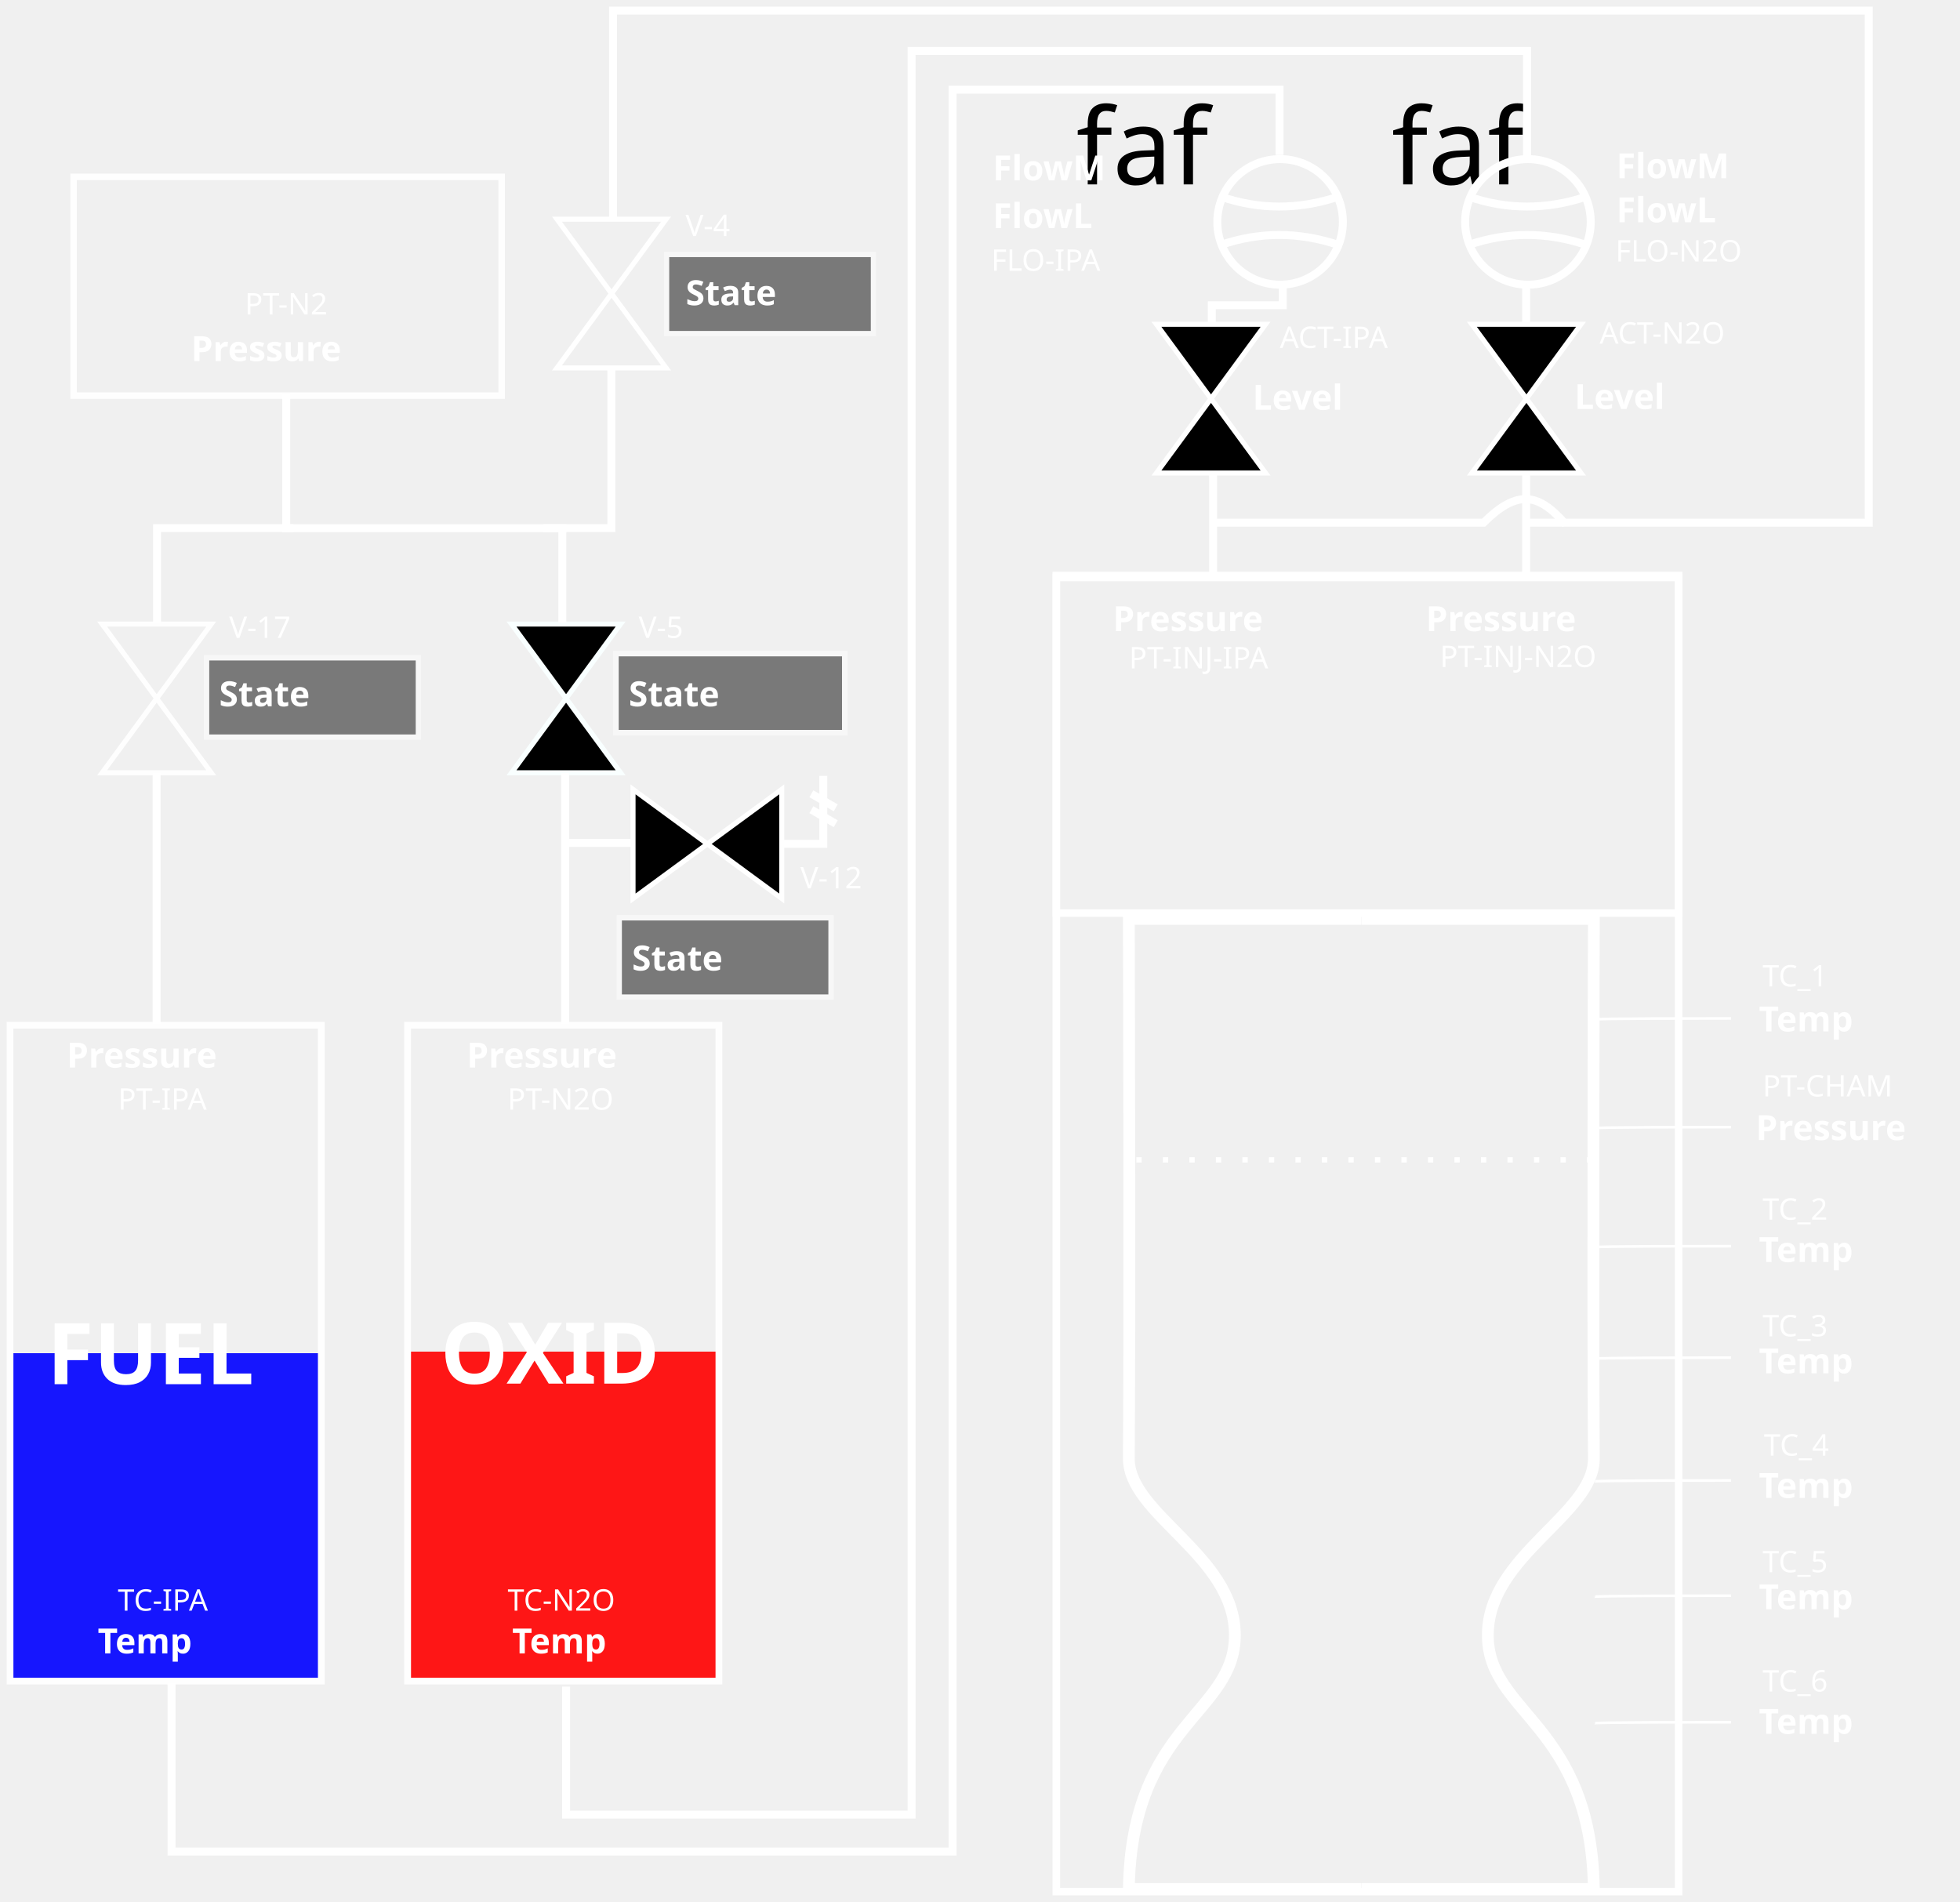
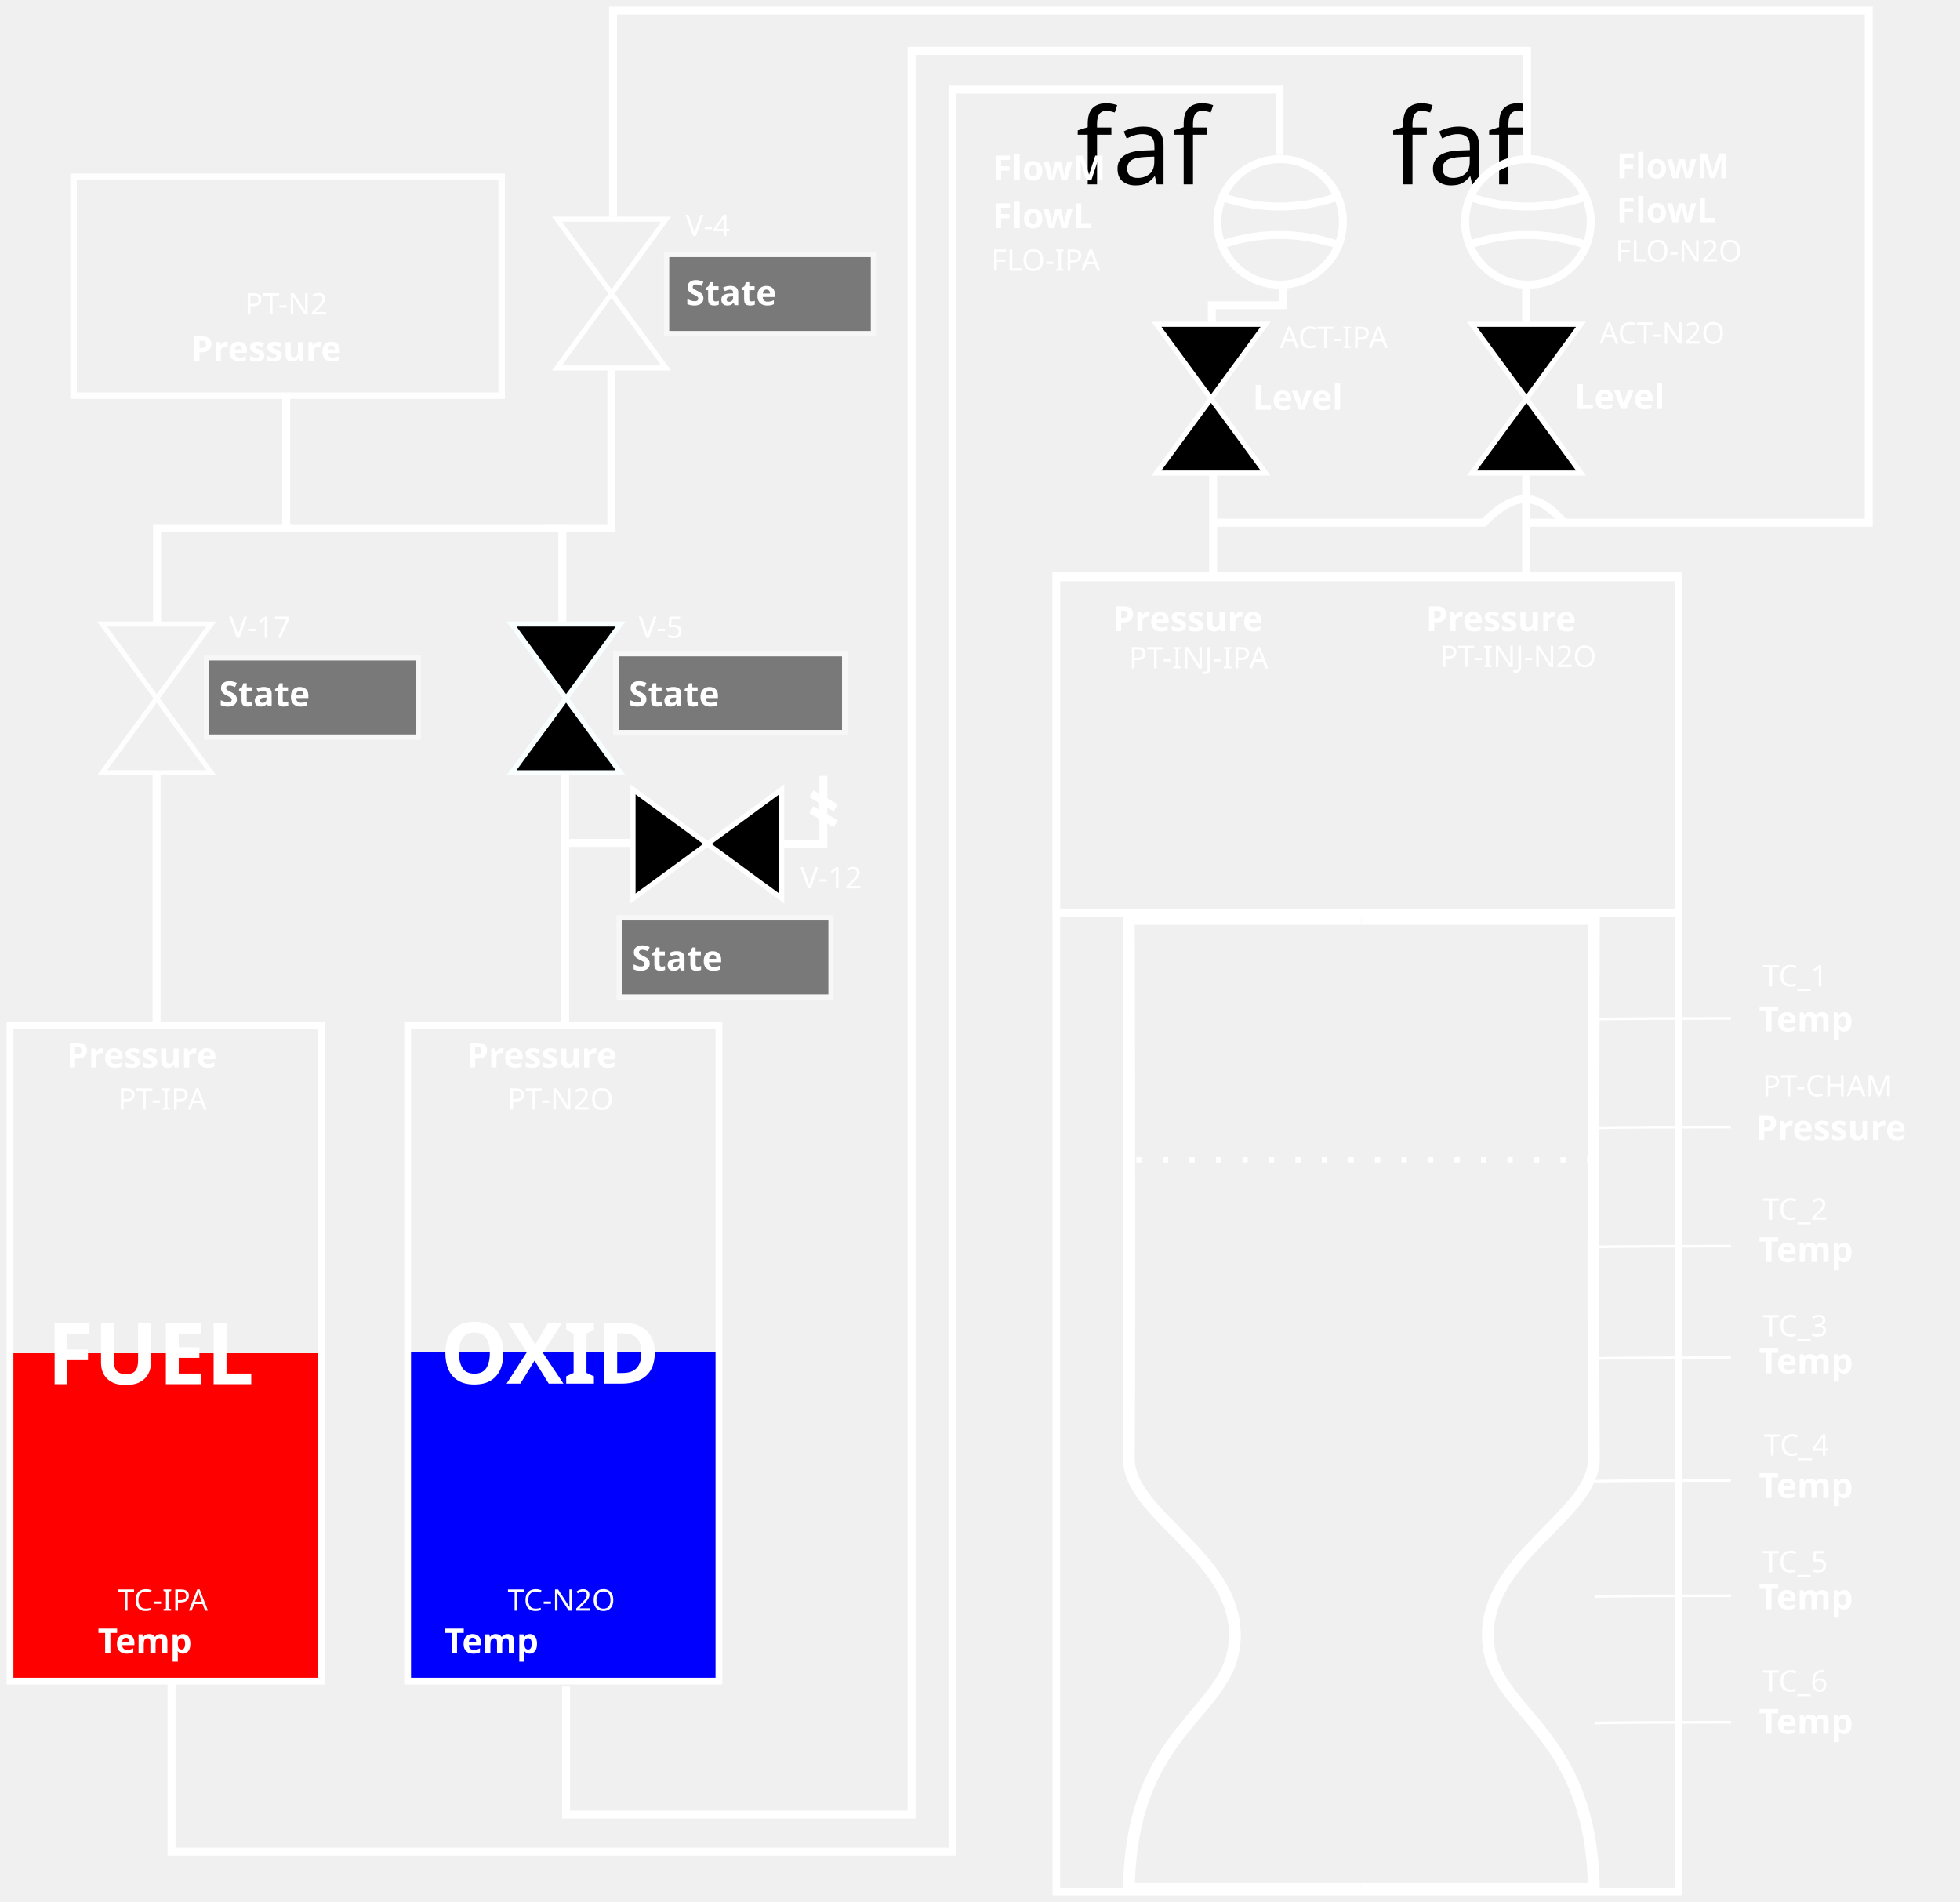
<svg xmlns="http://www.w3.org/2000/svg" xmlns:xlink="http://www.w3.org/1999/xlink" width="591.55pt" height="574.039pt" viewBox="0 0 739.437 717.549" id="svg4150" version="1.1">
  <defs id="defs4152">
    <linearGradient id="linearGradient4645">
      <stop style="stop-color:#000000;stop-opacity:0" offset="0" id="stop4647" />
      <stop id="stop4653" offset="0.5" style="stop-color:#000000;stop-opacity:0" />
-       <stop style="stop-color:#0000ff;stop-opacity:1" offset="0.5" id="stop4655" />
-       <stop style="stop-color:#0000ff;stop-opacity:1" offset="1" id="stop4649" />
+       <stop style="stop-color:#ff0000;stop-opacity:1" offset="0.5" id="stop4655" />
+       <stop style="stop-color:#ff0000;stop-opacity:1" offset="1" id="stop4649" />
    </linearGradient>
    <linearGradient id="linearGradient4625">
      <stop style="stop-color:#000000;stop-opacity:0" offset="0" id="stop4627" />
      <stop id="stop4635" offset="0.5" style="stop-color:#000000;stop-opacity:0" />
-       <stop id="stop4633" offset="0.5" style="stop-color:#ff0000;stop-opacity:1" />
-       <stop style="stop-color:#ff0000;stop-opacity:1" offset="1" id="stop4629" />
+       <stop id="stop4633" offset="0.5" style="stop-color:#0000ff;stop-opacity:1" />
+       <stop style="stop-color:#0000ff;stop-opacity:1" offset="1" id="stop4629" />
    </linearGradient>
    <linearGradient xlink:href="#linearGradient4625" id="linearGradient4631" x1="278.398" y1="428.714" x2="278.398" y2="671.714" gradientUnits="userSpaceOnUse" gradientTransform="translate(-73.39767,296.6482)" />
    <linearGradient xlink:href="#linearGradient4645" id="linearGradient4651" x1="144.976" y1="428.714" x2="144.976" y2="672.714" gradientUnits="userSpaceOnUse" gradientTransform="translate(-81.9763,296.6481)" />
  </defs>
  <g id="layer1" transform="translate(2.500001,-336.8703)">
    <rect style="opacity:0.496;fill:#000000;fill-opacity:1;fill-rule:evenodd;stroke:#ffffff;stroke-width:1.986;stroke-miterlimit:4;stroke-dasharray:none;stroke-opacity:1" id="V4_BUTTON" width="78.037" height="29.845" x="248.981" y="432.875" />
    <rect style="opacity:0.496;fill:#000000;fill-opacity:1;fill-rule:evenodd;stroke:#ffffff;stroke-width:2.012;stroke-miterlimit:4;stroke-dasharray:none;stroke-opacity:1" id="V17_BUTTON" width="79.913" height="29.922" x="75.429" y="585.035" />
    <rect style="opacity:0.496;fill:#000000;fill-opacity:1;fill-rule:evenodd;stroke:#ffffff;stroke-width:2.012;stroke-miterlimit:4;stroke-dasharray:none;stroke-opacity:1" id="V12_BUTTON" width="79.913" height="29.922" x="231.108" y="683.115" />
    <rect style="opacity:0.496;fill:#000000;fill-opacity:1;fill-rule:evenodd;stroke:#ffffff;stroke-width:2.089;stroke-miterlimit:4;stroke-dasharray:none;stroke-opacity:1" id="V5_BUTTON" width="86.337" height="29.846" x="229.875" y="583.443" />
    <rect style="opacity:0.91;fill:#000000;fill-opacity:0;stroke:#ffffff;stroke-width:2.449;stroke-linecap:square;stroke-miterlimit:4;stroke-dasharray:none;stroke-opacity:1" id="pressure" width="161.485" height="82.551" x="25.266" y="-486.137" transform="scale(1,-1)" />
    <text id="PT_N2" y="473.079" x="105.734" style="font-style:normal;font-variant:normal;font-weight:bold;font-stretch:normal;line-height:0%;font-family:sans-serif;-inkscape-font-specification:'sans-serif Bold';text-align:center;letter-spacing:0px;word-spacing:0px;text-anchor:middle;fill:#ffffff;fill-opacity:1;stroke:none;stroke-width:1px;stroke-linecap:butt;stroke-linejoin:miter;stroke-opacity:1" xml:space="preserve">
      <tspan y="473.079" x="105.734" id="tspan4732" style="font-size:13.088px;line-height:1.25;text-align:center;text-anchor:middle">Pressure</tspan>
    </text>
    <path style="fill:none;fill-rule:evenodd;stroke:#ffffff;stroke-width:3;stroke-linecap:butt;stroke-linejoin:miter;stroke-miterlimit:4;stroke-dasharray:none;stroke-opacity:1" d="m 210.531,654.867 25.335,0" id="path4250" />
-     <rect y="723.64" x="1.279" height="247.443" width="117.443" id="rect4706" style="opacity:0.91;fill:url(#linearGradient4651);fill-opacity:1;stroke:#ffffff;stroke-width:2.557;stroke-miterlimit:4;stroke-dasharray:none;stroke-opacity:1" />
+     <rect y="723.64" x="1.279" height="247.443" width="117.443" id="rect4706" style="opacity:1;fill:url(#linearGradient4651);fill-opacity:1;stroke:#ffffff;stroke-width:2.557;stroke-miterlimit:4;stroke-dasharray:none;stroke-opacity:1" />
    <text xml:space="preserve" style="font-style:normal;font-weight:normal;line-height:0%;font-family:sans-serif;letter-spacing:0px;word-spacing:0px;fill:#ffffff;fill-opacity:1;stroke:none;stroke-width:1px;stroke-linecap:butt;stroke-linejoin:miter;stroke-opacity:1" x="15.22" y="859.069" id="text4238">
      <tspan id="tspan4240" x="15.22" y="859.069" style="font-style:normal;font-variant:normal;font-weight:bold;font-stretch:normal;font-size:32.162px;line-height:1.25;font-family:sans-serif;-inkscape-font-specification:'sans-serif Bold';fill:#ffffff;fill-opacity:1">FUEL</tspan>
    </text>
    <text xml:space="preserve" style="font-style:normal;font-variant:normal;font-weight:bold;font-stretch:normal;line-height:0%;font-family:sans-serif;-inkscape-font-specification:'sans-serif Bold';text-align:center;letter-spacing:0px;word-spacing:0px;text-anchor:middle;fill:#ffffff;fill-opacity:1;stroke:none;stroke-width:1px;stroke-linecap:butt;stroke-linejoin:miter;stroke-opacity:1" x="59.936" y="960.618" id="TC_IPA">
      <tspan style="font-size:13.088px;line-height:1.25;text-align:center;text-anchor:middle" id="tspan4272" x="59.936" y="960.618">Temp</tspan>
    </text>
    <text id="PT_IPA" y="739.618" x="58.799" style="font-style:normal;font-variant:normal;font-weight:bold;font-stretch:normal;line-height:0%;font-family:sans-serif;-inkscape-font-specification:'sans-serif Bold';text-align:center;letter-spacing:0px;word-spacing:0px;text-anchor:middle;fill:#ffffff;fill-opacity:1;stroke:none;stroke-width:1px;stroke-linecap:butt;stroke-linejoin:miter;stroke-opacity:1" xml:space="preserve">
      <tspan style="font-size:13.088px;line-height:1.25;text-align:center;text-anchor:middle" y="739.618" x="58.799" id="tspan4276">Pressure</tspan>
    </text>
-     <rect style="opacity:0.91;fill:url(#linearGradient4631);fill-opacity:1;stroke:#ffffff;stroke-width:2.557;stroke-miterlimit:4;stroke-dasharray:none;stroke-opacity:1" id="rect29" width="117.443" height="247.443" x="151.279" y="723.64" />
+     <rect style="opacity:1;fill:url(#linearGradient4631);fill-opacity:1;stroke:#ffffff;stroke-width:2.557;stroke-miterlimit:4;stroke-dasharray:none;stroke-opacity:1" id="rect29" width="117.443" height="247.443" x="151.279" y="723.64" />
    <text id="text4242" y="858.857" x="163.666" style="font-style:normal;font-weight:normal;line-height:0%;font-family:sans-serif;letter-spacing:0px;word-spacing:0px;fill:#ffffff;fill-opacity:1;stroke:none;stroke-width:1px;stroke-linecap:butt;stroke-linejoin:miter;stroke-opacity:1" xml:space="preserve">
      <tspan style="font-style:normal;font-variant:normal;font-weight:bold;font-stretch:normal;font-size:32.162px;line-height:1.25;font-family:sans-serif;-inkscape-font-specification:'sans-serif Bold';fill:#ffffff;fill-opacity:1" y="858.857" x="163.666" id="tspan4244">OXID</tspan>
    </text>
-     <text id="TC_N2O" y="960.618" x="190.713" style="font-style:normal;font-variant:normal;font-weight:bold;font-stretch:normal;line-height:0%;font-family:sans-serif;-inkscape-font-specification:'sans-serif Bold';letter-spacing:0px;word-spacing:0px;fill:#ffffff;fill-opacity:1;stroke:none;stroke-width:1px;stroke-linecap:butt;stroke-linejoin:miter;stroke-opacity:1" xml:space="preserve">
-       <tspan style="font-size:13.088px;line-height:1.25" y="960.618" x="190.713" id="tspan4268">Temp</tspan>
+     <text id="TC_N2O" y="960.618" x="209.936" style="font-style:normal;font-variant:normal;font-weight:bold;font-stretch:normal;line-height:0%;font-family:sans-serif;-inkscape-font-specification:'sans-serif Bold';letter-spacing:0px;word-spacing:0px;fill:#ffffff;fill-opacity:1;stroke:none;stroke-width:1px;stroke-linecap:butt;stroke-linejoin:miter;stroke-opacity:1;text-anchor:middle;text-align:center;" xml:space="preserve">
+       <tspan style="font-size:13.088px;line-height:1.25;text-anchor:middle;text-align:center;" y="960.618" x="190.713" id="tspan4268">Temp</tspan>
    </text>
    <text xml:space="preserve" style="font-style:normal;font-variant:normal;font-weight:bold;font-stretch:normal;line-height:0%;font-family:sans-serif;-inkscape-font-specification:'sans-serif Bold';text-align:center;letter-spacing:0px;word-spacing:0px;text-anchor:middle;fill:#ffffff;fill-opacity:1;stroke:none;stroke-width:1px;stroke-linecap:butt;stroke-linejoin:miter;stroke-opacity:1" x="209.725" y="739.618" id="PT_N2O">
      <tspan style="font-size:13.088px;line-height:1.25;text-align:center;text-anchor:middle" id="tspan4280" x="209.725" y="739.618">Pressure</tspan>
    </text>
    <path style="opacity:0.943;fill:#ff00ff;fill-opacity:0;stroke:#ffffff;stroke-width:1.9;stroke-miterlimit:4;stroke-dasharray:none;stroke-opacity:1" d="m 36.028,572.302 41.171,0 -20.586,28.055 20.586,28.055 -41.171,0 20.586,-28.055 z" id="visual_vent" />
    <text xml:space="preserve" style="font-style:normal;font-variant:normal;font-weight:bold;font-stretch:normal;line-height:0%;font-family:sans-serif;-inkscape-font-specification:'sans-serif Bold';letter-spacing:0px;word-spacing:0px;fill:#ffffff;fill-opacity:1;stroke:none;stroke-width:1;stroke-linecap:butt;stroke-linejoin:miter;stroke-miterlimit:4;stroke-dasharray:none;stroke-opacity:1" x="80.175" y="603.329" id="V17">
      <tspan style="font-size:13.088px;line-height:1.25;fill:#ffffff;fill-opacity:1;stroke:none;stroke-width:1;stroke-miterlimit:4;stroke-dasharray:none;stroke-opacity:1" id="tspan4330" x="80.175" y="603.329">State</tspan>
    </text>
    <path id="vent2" d="m 190.472,572.302 41.171,0 -20.586,28.055 20.586,28.055 -41.171,0 20.586,-28.055 z" style="opacity:1;fill:#000000;fill-opacity:1;stroke:#f9ffff;stroke-width:1.9;stroke-miterlimit:4;stroke-dasharray:none;stroke-opacity:1" />
    <text id="V5" y="603.329" x="234.697" style="font-style:normal;font-variant:normal;font-weight:bold;font-stretch:normal;line-height:0%;font-family:sans-serif;-inkscape-font-specification:'sans-serif Bold';letter-spacing:0px;word-spacing:0px;fill:#ffffff;fill-opacity:1;stroke:none;stroke-width:1px;stroke-linecap:butt;stroke-linejoin:miter;stroke-opacity:1" xml:space="preserve">
      <tspan style="font-size:13.088px;line-height:1.25" y="603.329" x="234.697" id="tspan4334">State</tspan>
    </text>
    <path id="vent5" d="m 433.781,459.212 41.171,0 -20.586,28.055 20.586,28.055 -41.171,0 20.586,-28.055 z" style="opacity:1;fill:#000000;fill-opacity:1;stroke:#ffffff;stroke-width:1.9;stroke-miterlimit:4;stroke-dasharray:none;stroke-opacity:1" />
    <text xml:space="preserve" style="font-style:normal;font-variant:normal;font-weight:bold;font-stretch:normal;line-height:0%;font-family:sans-serif;-inkscape-font-specification:'sans-serif Bold';letter-spacing:0px;word-spacing:0px;fill:#ffffff;fill-opacity:1;stroke:none;stroke-width:1px;stroke-linecap:butt;stroke-linejoin:miter;stroke-opacity:1" x="470.038" y="491.467" id="ACT_IPA">
      <tspan id="tspan4346" x="470.038" y="491.467" style="font-size:13.088px;line-height:1.25">Level</tspan>
    </text>
    <text id="text4485" y="406.433" x="403.5" style="font-style:normal;font-weight:normal;line-height:0%;font-family:sans-serif;letter-spacing:0px;word-spacing:0px;fill:#000000;fill-opacity:1;stroke:none;stroke-width:1px;stroke-linecap:butt;stroke-linejoin:miter;stroke-opacity:1" xml:space="preserve">
      <tspan y="406.433" x="403.5" id="tspan4487" style="font-size:40px;line-height:1.25">faf</tspan>
    </text>
    <text id="FLO_IPA_L" y="422.942" x="372.038" style="font-style:normal;font-variant:normal;font-weight:bold;font-stretch:normal;line-height:0%;font-family:sans-serif;-inkscape-font-specification:'sans-serif Bold';letter-spacing:0px;word-spacing:0px;fill:#ffffff;fill-opacity:1;stroke:none;stroke-width:1px;stroke-linecap:butt;stroke-linejoin:miter;stroke-opacity:1" xml:space="preserve">
      <tspan y="422.942" x="372.038" id="tspan4491" style="font-size:13.088px;line-height:1.25">FlowL</tspan>
    </text>
    <rect style="opacity:1;fill:none;fill-opacity:1;stroke:#ffffff;stroke-width:2.842;stroke-miterlimit:4;stroke-dasharray:none;stroke-opacity:1" id="rect4704" width="234.772" height="495.772" x="396.018" y="554.727" />
    <path style="opacity:1;fill:none;fill-opacity:1;stroke:#ffffff;stroke-width:4.44;stroke-linecap:square;stroke-miterlimit:4;stroke-dasharray:none;stroke-opacity:1" d="m 513.338,683.543 85.467,0 c 0,0 -0.42,146.513 0,203.494 0.156,21.212 -39.803,36.481 -40,66.494 -0.197,30.012 39.022,33.466 40,95.987 l -85.467,0" id="rect4734" />
    <rect y="553.973" x="396.007" height="127.37" width="234.794" id="rect4230" style="opacity:1;fill:none;fill-opacity:1;stroke:#ffffff;stroke-width:2.818;stroke-miterlimit:4;stroke-dasharray:none;stroke-opacity:1" />
    <text xml:space="preserve" style="font-style:normal;font-variant:normal;font-weight:bold;font-stretch:normal;line-height:0%;font-family:sans-serif;-inkscape-font-specification:'sans-serif Bold';text-align:center;letter-spacing:0px;word-spacing:0px;text-anchor:middle;fill:#ffffff;fill-opacity:1;stroke:none;stroke-width:1px;stroke-linecap:butt;stroke-linejoin:miter;stroke-opacity:1" x="453.459" y="574.97" id="PT_INJ_IPA">
      <tspan style="font-size:13.088px;line-height:1.25;text-align:center;text-anchor:middle" id="tspan4260" x="453.459" y="574.97">Pressure</tspan>
    </text>
    <text id="PT_INJ_N2O" y="574.97" x="571.57" style="font-style:normal;font-variant:normal;font-weight:bold;font-stretch:normal;line-height:0%;font-family:sans-serif;-inkscape-font-specification:'sans-serif Bold';text-align:center;letter-spacing:0px;word-spacing:0px;text-anchor:middle;fill:#ffffff;fill-opacity:1;stroke:none;stroke-width:1px;stroke-linecap:butt;stroke-linejoin:miter;stroke-opacity:1" xml:space="preserve">
      <tspan style="font-size:13.088px;line-height:1.25;text-align:center;text-anchor:middle" y="574.97" x="571.57" id="tspan4264">Pressure</tspan>
    </text>
    <text id="PT_CHAM" y="766.97" x="659.905" style="font-style:normal;font-variant:normal;font-weight:bold;font-stretch:normal;line-height:0%;font-family:sans-serif;-inkscape-font-specification:'sans-serif Bold';letter-spacing:0px;word-spacing:0px;fill:#ffffff;fill-opacity:1;stroke:none;stroke-width:1px;stroke-linecap:butt;stroke-linejoin:miter;stroke-opacity:1" xml:space="preserve">
      <tspan style="font-size:13.088px;line-height:1.25" y="766.97" x="659.905" id="tspan4284">Pressure</tspan>
    </text>
    <text id="TC_1" y="725.97" x="661.042" style="font-style:normal;font-variant:normal;font-weight:bold;font-stretch:normal;line-height:0%;font-family:sans-serif;-inkscape-font-specification:'sans-serif Bold';letter-spacing:0px;word-spacing:0px;fill:#ffffff;fill-opacity:1;stroke:none;stroke-width:1px;stroke-linecap:butt;stroke-linejoin:miter;stroke-opacity:1" xml:space="preserve">
      <tspan style="font-size:13.088px;line-height:1.25" y="725.97" x="661.042" id="tspan4292">Temp</tspan>
    </text>
    <text xml:space="preserve" style="font-style:normal;font-variant:normal;font-weight:bold;font-stretch:normal;line-height:0%;font-family:sans-serif;-inkscape-font-specification:'sans-serif Bold';letter-spacing:0px;word-spacing:0px;fill:#ffffff;fill-opacity:1;stroke:none;stroke-width:1px;stroke-linecap:butt;stroke-linejoin:miter;stroke-opacity:1" x="661.042" y="812.97" id="TC_2">
      <tspan style="font-size:13.088px;line-height:1.25" id="tspan4296" x="661.042" y="812.97">Temp</tspan>
    </text>
    <text id="TC_3" y="854.97" x="661.042" style="font-style:normal;font-variant:normal;font-weight:bold;font-stretch:normal;line-height:0%;font-family:sans-serif;-inkscape-font-specification:'sans-serif Bold';letter-spacing:0px;word-spacing:0px;fill:#ffffff;fill-opacity:1;stroke:none;stroke-width:1px;stroke-linecap:butt;stroke-linejoin:miter;stroke-opacity:1" xml:space="preserve">
      <tspan style="font-size:13.088px;line-height:1.25" y="854.97" x="661.042" id="tspan4300">Temp</tspan>
    </text>
    <text id="TC_4" y="901.97" x="661.042" style="font-style:normal;font-variant:normal;font-weight:bold;font-stretch:normal;line-height:0%;font-family:sans-serif;-inkscape-font-specification:'sans-serif Bold';letter-spacing:0px;word-spacing:0px;fill:#ffffff;fill-opacity:1;stroke:none;stroke-width:1px;stroke-linecap:butt;stroke-linejoin:miter;stroke-opacity:1" xml:space="preserve">
      <tspan style="font-size:13.088px;line-height:1.25" y="901.97" x="661.042" id="tspan4304">Temp</tspan>
    </text>
    <text xml:space="preserve" style="font-style:normal;font-variant:normal;font-weight:bold;font-stretch:normal;line-height:0%;font-family:sans-serif;-inkscape-font-specification:'sans-serif Bold';letter-spacing:0px;word-spacing:0px;fill:#ffffff;fill-opacity:1;stroke:none;stroke-width:1px;stroke-linecap:butt;stroke-linejoin:miter;stroke-opacity:1" x="661.042" y="943.97" id="TC_5">
      <tspan style="font-size:13.088px;line-height:1.25" id="tspan4308" x="661.042" y="943.97">Temp</tspan>
    </text>
    <text id="TC_6" y="990.97" x="661.042" style="font-style:normal;font-variant:normal;font-weight:bold;font-stretch:normal;line-height:0%;font-family:sans-serif;-inkscape-font-specification:'sans-serif Bold';letter-spacing:0px;word-spacing:0px;fill:#ffffff;fill-opacity:1;stroke:none;stroke-width:1px;stroke-linecap:butt;stroke-linejoin:miter;stroke-opacity:1" xml:space="preserve">
      <tspan style="font-size:13.088px;line-height:1.25" y="990.97" x="661.042" id="tspan4312">Temp</tspan>
    </text>
    <path style="fill:none;fill-rule:evenodd;stroke:#ffffff;stroke-width:1;stroke-linecap:butt;stroke-linejoin:miter;stroke-miterlimit:4;stroke-dasharray:none;stroke-opacity:1" d="m 650.538,762.095 c -51.619,0 -51.619,0.354 -51.619,0.354" id="path4352" />
    <path id="path4354" d="m 650.538,721.082 c -51.619,0 -51.619,0.354 -51.619,0.354" style="fill:none;fill-rule:evenodd;stroke:#ffffff;stroke-width:1;stroke-linecap:butt;stroke-linejoin:miter;stroke-miterlimit:4;stroke-dasharray:none;stroke-opacity:1" />
    <path style="fill:none;fill-rule:evenodd;stroke:#ffffff;stroke-width:1;stroke-linecap:butt;stroke-linejoin:miter;stroke-miterlimit:4;stroke-dasharray:none;stroke-opacity:1" d="m 650.538,806.996 c -51.619,0 -51.619,0.354 -51.619,0.354" id="path4356" />
    <path id="path4358" d="m 650.538,849.069 c -51.619,0 -51.619,0.354 -51.619,0.354" style="fill:none;fill-rule:evenodd;stroke:#ffffff;stroke-width:1;stroke-linecap:butt;stroke-linejoin:miter;stroke-miterlimit:4;stroke-dasharray:none;stroke-opacity:1" />
    <path style="fill:none;fill-rule:evenodd;stroke:#ffffff;stroke-width:1;stroke-linecap:butt;stroke-linejoin:miter;stroke-miterlimit:4;stroke-dasharray:none;stroke-opacity:1" d="m 650.538,895.384 c -51.619,0 -51.619,0.354 -51.619,0.354" id="path4360" />
    <path id="path4362" d="m 650.538,938.871 c -51.619,0 -51.619,0.354 -51.619,0.354" style="fill:none;fill-rule:evenodd;stroke:#ffffff;stroke-width:1;stroke-linecap:butt;stroke-linejoin:miter;stroke-miterlimit:4;stroke-dasharray:none;stroke-opacity:1" />
    <path style="fill:none;fill-rule:evenodd;stroke:#ffffff;stroke-width:1;stroke-linecap:butt;stroke-linejoin:miter;stroke-miterlimit:4;stroke-dasharray:none;stroke-opacity:1" d="m 650.538,986.601 c -51.619,0 -51.619,0.354 -51.619,0.354" id="path4364" />
    <path style="fill:none;fill-rule:evenodd;stroke:#ffffff;stroke-width:3;stroke-linecap:butt;stroke-linejoin:miter;stroke-miterlimit:4;stroke-dasharray:none;stroke-opacity:1" d="m 56.58,723.271 0,-94.752" id="path4366" />
    <g id="g4480" transform="translate(24,9.213204)">
      <circle r="23.688" cy="411.37" cx="456.437" id="path4472" style="opacity:1;fill:none;fill-opacity:1;stroke:#ffffff;stroke-width:3;stroke-miterlimit:4;stroke-dasharray:none;stroke-opacity:1" />
      <path id="path4474" d="m 434.125,401.862 c 14.486,4.911 29.1,5.016 44.25,0" style="fill:none;fill-rule:evenodd;stroke:#ffffff;stroke-width:3;stroke-linecap:butt;stroke-linejoin:miter;stroke-miterlimit:4;stroke-dasharray:none;stroke-opacity:1" />
      <path style="fill:none;fill-rule:evenodd;stroke:#ffffff;stroke-width:3;stroke-linecap:butt;stroke-linejoin:miter;stroke-miterlimit:4;stroke-dasharray:none;stroke-opacity:1" d="m 434.125,420.029 c 14.486,-4.911 29.1,-5.016 44.25,0" id="path4478" />
    </g>
    <path style="opacity:1;fill:#000000;fill-opacity:1;stroke:#ffffff;stroke-width:1.9;stroke-miterlimit:4;stroke-dasharray:none;stroke-opacity:1" d="m 552.781,459.212 41.171,0 -20.586,28.055 20.586,28.055 -41.171,0 20.586,-28.055 z" id="vent6" />
    <text id="ACT_N2O" y="491.174" x="591.502" style="font-style:normal;font-variant:normal;font-weight:bold;font-stretch:normal;line-height:0%;font-family:sans-serif;-inkscape-font-specification:'sans-serif Bold';letter-spacing:0px;word-spacing:0px;fill:#ffffff;fill-opacity:1;stroke:none;stroke-width:1px;stroke-linecap:butt;stroke-linejoin:miter;stroke-opacity:1" xml:space="preserve">
      <tspan y="491.174" x="591.502" id="tspan4508" style="font-size:13.088px;line-height:1.25">Level</tspan>
    </text>
    <text xml:space="preserve" style="font-style:normal;font-weight:normal;line-height:0%;font-family:sans-serif;letter-spacing:0px;word-spacing:0px;fill:#000000;fill-opacity:1;stroke:none;stroke-width:1px;stroke-linecap:butt;stroke-linejoin:miter;stroke-opacity:1" x="522.5" y="406.433" id="text4510">
      <tspan id="tspan4512" x="522.5" y="406.433" style="font-size:40px;line-height:1.25">faf</tspan>
    </text>
    <text xml:space="preserve" style="font-style:normal;font-variant:normal;font-weight:bold;font-stretch:normal;line-height:0%;font-family:sans-serif;-inkscape-font-specification:'sans-serif Bold';letter-spacing:0px;word-spacing:0px;fill:#ffffff;fill-opacity:1;stroke:none;stroke-width:1px;stroke-linecap:butt;stroke-linejoin:miter;stroke-opacity:1" x="607.33" y="420.735" id="FLO_N2O_L">
      <tspan id="tspan4516" x="607.33" y="420.735" style="font-size:13.088px;line-height:1.25">FlowL</tspan>
    </text>
    <path id="path4518" d="m 573.257,554.004 0,-38.537" style="fill:none;fill-rule:evenodd;stroke:#ffffff;stroke-width:3;stroke-linecap:butt;stroke-linejoin:miter;stroke-miterlimit:4;stroke-dasharray:none;stroke-opacity:1" />
    <g transform="translate(117.5,9.213204)" id="g4520">
      <circle style="opacity:1;fill:none;fill-opacity:1;stroke:#ffffff;stroke-width:3;stroke-miterlimit:4;stroke-dasharray:none;stroke-opacity:1" id="circle4522" cx="456.437" cy="411.37" r="23.688" />
      <path style="fill:none;fill-rule:evenodd;stroke:#ffffff;stroke-width:3;stroke-linecap:butt;stroke-linejoin:miter;stroke-miterlimit:4;stroke-dasharray:none;stroke-opacity:1" d="m 434.125,401.862 c 14.486,4.911 29.1,5.016 44.25,0" id="path4524" />
      <path id="path4526" d="m 434.125,420.029 c 14.486,-4.911 29.1,-5.016 44.25,0" style="fill:none;fill-rule:evenodd;stroke:#ffffff;stroke-width:3;stroke-linecap:butt;stroke-linejoin:miter;stroke-miterlimit:4;stroke-dasharray:none;stroke-opacity:1" />
    </g>
    <path style="fill:none;fill-rule:evenodd;stroke:#ffffff;stroke-width:3;stroke-linecap:butt;stroke-linejoin:miter;stroke-miterlimit:4;stroke-dasharray:none;stroke-opacity:1" d="m 573.257,459.316 0,-15.267" id="path4528" />
    <path style="opacity:1;fill:#000000;fill-opacity:1;stroke:#ffffff;stroke-width:1.9;stroke-miterlimit:4;stroke-dasharray:none;stroke-opacity:1" d="m 292.429,634.67 0,41.171 -28.055,-20.586 -28.055,20.586 0,-41.171 28.055,20.586 z" id="vent3" />
    <text xml:space="preserve" style="font-style:normal;font-variant:normal;font-weight:bold;font-stretch:normal;line-height:0%;font-family:sans-serif;-inkscape-font-specification:'sans-serif Bold';letter-spacing:0px;word-spacing:0px;fill:#ffffff;fill-opacity:1;stroke:none;stroke-width:1px;stroke-linecap:butt;stroke-linejoin:miter;stroke-opacity:1" x="235.921" y="702.999" id="V12">
      <tspan style="font-size:13.088px;line-height:1.25" id="tspan4536" x="235.921" y="702.999">State</tspan>
    </text>
    <path id="path4538" d="m 210.719,723.271 0,-94.752" style="fill:none;fill-rule:evenodd;stroke:#ffffff;stroke-width:3;stroke-linecap:butt;stroke-linejoin:miter;stroke-miterlimit:4;stroke-dasharray:none;stroke-opacity:1" />
    <path style="fill:none;fill-rule:evenodd;stroke:#ffffff;stroke-width:3;stroke-linecap:butt;stroke-linejoin:miter;stroke-miterlimit:4;stroke-dasharray:none;stroke-opacity:1" d="m 105.48,485.616 0,50.533 104.167,0 0,35.734" id="path4546" />
    <path style="fill:none;fill-rule:evenodd;stroke:#ffffff;stroke-width:3;stroke-linecap:butt;stroke-linejoin:miter;stroke-miterlimit:4;stroke-dasharray:none;stroke-opacity:1" d="m 108.276,536.112 -51.526,0 0,35.75" id="path4548" />
    <path style="fill:none;fill-rule:evenodd;stroke:#ffffff;stroke-width:3;stroke-linecap:butt;stroke-linejoin:miter;stroke-miterlimit:4;stroke-dasharray:none;stroke-opacity:1" d="m 292.201,655.221 15.91,0 0,-25.633" id="path4554" />
    <path style="fill:none;fill-rule:evenodd;stroke:#ffffff;stroke-width:3;stroke-linecap:butt;stroke-linejoin:miter;stroke-miterlimit:4;stroke-dasharray:none;stroke-opacity:1" d="m 211.061,973.166 0,48.284 130.35,0 0,-665.367 232.188,0 0,40.083" id="path4556" />
    <path style="fill:none;fill-rule:evenodd;stroke:#ffffff;stroke-width:3;stroke-linecap:butt;stroke-linejoin:miter;stroke-miterlimit:4;stroke-dasharray:none;stroke-opacity:1" d="m 62.225,971.752 0,63.64 294.642,0 0,-664.68 123.353,0 0,24.627" id="path4558" />
    <path style="opacity:1;fill:#000000;fill-opacity:0;stroke:#ffffff;stroke-width:1.9;stroke-miterlimit:4;stroke-dasharray:none;stroke-opacity:1" d="m 207.626,419.567 41.171,0 -20.586,28.055 20.586,28.055 -41.171,0 20.586,-28.055 z" id="vent4" />
    <text xml:space="preserve" style="font-style:normal;font-variant:normal;font-weight:bold;font-stretch:normal;line-height:0%;font-family:sans-serif;-inkscape-font-specification:'sans-serif Bold';letter-spacing:0px;word-spacing:0px;fill:#ffffff;fill-opacity:1;stroke:none;stroke-width:1px;stroke-linecap:butt;stroke-linejoin:miter;stroke-opacity:1" x="256.195" y="452.008" id="V4">
      <tspan style="font-size:13.088px;line-height:1.25" id="tspan4574" x="256.195" y="452.008">State</tspan>
    </text>
    <path style="fill:none;fill-rule:evenodd;stroke:#ffffff;stroke-width:3;stroke-linecap:butt;stroke-linejoin:miter;stroke-miterlimit:4;stroke-dasharray:none;stroke-opacity:1" d="m 202.5,536.112 25.651,0 0,-60.25" id="path4576" />
    <path style="fill:none;fill-rule:evenodd;stroke:#ffffff;stroke-width:3;stroke-linecap:butt;stroke-linejoin:miter;stroke-miterlimit:4;stroke-dasharray:none;stroke-opacity:1" d="m 228.78,418.794 0,-77.924 473.735,0 0,193.182 -114.909,0 c -10.228,-11.667 -18.293,-12.016 -30.406,0 l -103.238,0" id="path4586" />
    <path style="fill:none;fill-rule:evenodd;stroke:#ffffff;stroke-width:3;stroke-linecap:butt;stroke-linejoin:miter;stroke-miterlimit:4;stroke-dasharray:none;stroke-opacity:1" d="m 455.17,554.004 0,-38.537" id="path4598" />
    <path style="fill:none;fill-rule:evenodd;stroke:#ffffff;stroke-width:3;stroke-linecap:butt;stroke-linejoin:miter;stroke-miterlimit:4;stroke-dasharray:none;stroke-opacity:1" d="m 587.517,534.053 -14.849,0" id="path4600" />
    <path style="fill:none;fill-rule:evenodd;stroke:#ffffff;stroke-width:3;stroke-linecap:butt;stroke-linejoin:miter;stroke-miterlimit:4;stroke-dasharray:none;stroke-opacity:1" d="m 303.604,636.328 9.18,5.3" id="path4610" />
    <path id="path4620" d="m 303.604,642.328 9.18,5.3" style="fill:none;fill-rule:evenodd;stroke:#ffffff;stroke-width:3;stroke-linecap:butt;stroke-linejoin:miter;stroke-miterlimit:4;stroke-dasharray:none;stroke-opacity:1" />
    <rect style="opacity:1;fill:#fb00fe;fill-opacity:0;stroke-width:0.938" id="rect931" width="209.235" height="82.218" x="1.391" y="403.753" rx="69.145" />
    <rect style="opacity:0;fill:#0000ff;fill-rule:evenodd;stroke-width:0.938" id="rect3127" width="209.235" height="82.218" x="1.391" y="403.753" />
    <text xml:space="preserve" style="font-style:normal;font-variant:normal;font-weight:normal;font-stretch:normal;font-size:11.25px;line-height:125%;font-family:sans-serif;-inkscape-font-specification:sans-serif;letter-spacing:0px;word-spacing:0px;fill:#ffffff;fill-opacity:1;stroke:none;stroke-width:1px;stroke-linecap:butt;stroke-linejoin:miter;stroke-opacity:1" x="42.02" y="755.519" id="text4251">
      <tspan id="tspan4253" x="42.02" y="755.519">PT-IPA</tspan>
    </text>
    <text id="text4318" y="755.519" x="188.952" style="font-style:normal;font-variant:normal;font-weight:normal;font-stretch:normal;font-size:11.25px;line-height:125%;font-family:sans-serif;-inkscape-font-specification:sans-serif;letter-spacing:0px;word-spacing:0px;fill:#ffffff;fill-opacity:1;stroke:none;stroke-width:1px;stroke-linecap:butt;stroke-linejoin:miter;stroke-opacity:1" xml:space="preserve">
      <tspan y="755.519" x="188.952" id="tspan4320">PT-N2O</tspan>
    </text>
    <text xml:space="preserve" style="font-style:normal;font-variant:normal;font-weight:normal;font-stretch:normal;font-size:11.25px;line-height:125%;font-family:sans-serif;-inkscape-font-specification:sans-serif;letter-spacing:0px;word-spacing:0px;fill:#ffffff;fill-opacity:1;stroke:none;stroke-width:1px;stroke-linecap:butt;stroke-linejoin:miter;stroke-opacity:1" x="189.029" y="944.519" id="text4332">
      <tspan id="tspan4335" x="189.029" y="944.519">TC-N2O</tspan>
    </text>
    <text id="text4337" y="944.519" x="41.952" style="font-style:normal;font-variant:normal;font-weight:normal;font-stretch:normal;font-size:11.25px;line-height:125%;font-family:sans-serif;-inkscape-font-specification:sans-serif;letter-spacing:0px;word-spacing:0px;fill:#ffffff;fill-opacity:1;stroke:none;stroke-width:1px;stroke-linecap:butt;stroke-linejoin:miter;stroke-opacity:1" xml:space="preserve">
      <tspan y="944.519" x="41.952" id="tspan4339">TC-IPA</tspan>
    </text>
    <text xml:space="preserve" style="font-style:normal;font-variant:normal;font-weight:normal;font-stretch:normal;font-size:11.25px;line-height:125%;font-family:sans-serif;-inkscape-font-specification:sans-serif;letter-spacing:0px;word-spacing:0px;fill:#ffffff;fill-opacity:1;stroke:none;stroke-width:1px;stroke-linecap:butt;stroke-linejoin:miter;stroke-opacity:1" x="89.861" y="455.519" id="text4341">
      <tspan id="tspan4343" x="89.861" y="455.519">PT-N2</tspan>
    </text>
    <text id="text4345" y="577.519" x="83.952" style="font-style:normal;font-variant:normal;font-weight:normal;font-stretch:normal;font-size:11.25px;line-height:125%;font-family:sans-serif;-inkscape-font-specification:sans-serif;letter-spacing:0px;word-spacing:0px;fill:#ffffff;fill-opacity:1;stroke:none;stroke-width:1px;stroke-linecap:butt;stroke-linejoin:miter;stroke-opacity:1" xml:space="preserve">
      <tspan y="577.519" x="83.952" id="tspan4347">V-17</tspan>
    </text>
    <text xml:space="preserve" style="font-style:normal;font-variant:normal;font-weight:normal;font-stretch:normal;font-size:11.25px;line-height:125%;font-family:sans-serif;-inkscape-font-specification:sans-serif;letter-spacing:0px;word-spacing:0px;fill:#ffffff;fill-opacity:1;stroke:none;stroke-width:1px;stroke-linecap:butt;stroke-linejoin:miter;stroke-opacity:1" x="238.452" y="577.519" id="text4349">
      <tspan id="tspan4351" x="238.452" y="577.519">V-5</tspan>
    </text>
    <text id="text4353" y="672.019" x="299.452" style="font-style:normal;font-variant:normal;font-weight:normal;font-stretch:normal;font-size:11.25px;line-height:125%;font-family:sans-serif;-inkscape-font-specification:sans-serif;letter-spacing:0px;word-spacing:0px;fill:#ffffff;fill-opacity:1;stroke:none;stroke-width:1px;stroke-linecap:butt;stroke-linejoin:miter;stroke-opacity:1" xml:space="preserve">
      <tspan y="672.019" x="299.452" id="tspan4355">V-12</tspan>
    </text>
    <text id="text4357" y="425.936" x="256.138" style="font-style:normal;font-variant:normal;font-weight:normal;font-stretch:normal;font-size:11.25px;line-height:125%;font-family:sans-serif;-inkscape-font-specification:sans-serif;letter-spacing:0px;word-spacing:0px;fill:#ffffff;fill-opacity:1;stroke:none;stroke-width:1px;stroke-linecap:butt;stroke-linejoin:miter;stroke-opacity:1" xml:space="preserve">
      <tspan y="425.936" x="256.138" id="tspan4359">V-4</tspan>
    </text>
    <text xml:space="preserve" style="font-style:normal;font-variant:normal;font-weight:normal;font-stretch:normal;font-size:11.25px;line-height:125%;font-family:sans-serif;-inkscape-font-specification:sans-serif;letter-spacing:0px;word-spacing:0px;fill:#ffffff;fill-opacity:1;stroke:none;stroke-width:1px;stroke-linecap:butt;stroke-linejoin:miter;stroke-opacity:1" x="371.452" y="439.019" id="text4361">
      <tspan id="tspan4363" x="371.452" y="439.019">FLO-IPA</tspan>
    </text>
    <text id="text4365" y="435.519" x="606.952" style="font-style:normal;font-variant:normal;font-weight:normal;font-stretch:normal;font-size:11.25px;line-height:125%;font-family:sans-serif;-inkscape-font-specification:sans-serif;letter-spacing:0px;word-spacing:0px;fill:#ffffff;fill-opacity:1;stroke:none;stroke-width:1px;stroke-linecap:butt;stroke-linejoin:miter;stroke-opacity:1" xml:space="preserve">
      <tspan y="435.519" x="606.952" id="tspan4367">FLO-N2O</tspan>
    </text>
    <text xml:space="preserve" style="font-style:normal;font-variant:normal;font-weight:normal;font-stretch:normal;font-size:11.25px;line-height:125%;font-family:sans-serif;-inkscape-font-specification:sans-serif;letter-spacing:0px;word-spacing:0px;fill:#ffffff;fill-opacity:1;stroke:none;stroke-width:1px;stroke-linecap:butt;stroke-linejoin:miter;stroke-opacity:1" x="600.952" y="466.519" id="text4369">
      <tspan id="tspan4371" x="600.952" y="466.519">ACT-N2O</tspan>
    </text>
    <text id="text4373" y="468.141" x="480.334" style="font-style:normal;font-variant:normal;font-weight:normal;font-stretch:normal;font-size:11.25px;line-height:125%;font-family:sans-serif;-inkscape-font-specification:sans-serif;letter-spacing:0px;word-spacing:0px;fill:#ffffff;fill-opacity:1;stroke:none;stroke-width:1px;stroke-linecap:butt;stroke-linejoin:miter;stroke-opacity:1" xml:space="preserve">
      <tspan y="468.141" x="480.334" id="tspan4311">ACT-IPA</tspan>
    </text>
    <text xml:space="preserve" style="font-style:normal;font-variant:normal;font-weight:normal;font-stretch:normal;font-size:11.25px;line-height:125%;font-family:sans-serif;-inkscape-font-specification:sans-serif;letter-spacing:0px;word-spacing:0px;fill:#ffffff;fill-opacity:1;stroke:none;stroke-width:1px;stroke-linecap:butt;stroke-linejoin:miter;stroke-opacity:1" x="423.427" y="589.019" id="text4377">
      <tspan id="tspan4379" x="423.427" y="589.019">PT-INJ-IPA</tspan>
    </text>
    <text id="text4381" y="588.519" x="540.702" style="font-style:normal;font-variant:normal;font-weight:normal;font-stretch:normal;font-size:11.25px;line-height:125%;font-family:sans-serif;-inkscape-font-specification:sans-serif;letter-spacing:0px;word-spacing:0px;fill:#ffffff;fill-opacity:1;stroke:none;stroke-width:1px;stroke-linecap:butt;stroke-linejoin:miter;stroke-opacity:1" xml:space="preserve">
      <tspan y="588.519" x="540.702" id="tspan4383">PT-INJ-N2O</tspan>
    </text>
    <text xml:space="preserve" style="font-style:normal;font-variant:normal;font-weight:normal;font-stretch:normal;font-size:11.25px;line-height:125%;font-family:sans-serif;-inkscape-font-specification:sans-serif;letter-spacing:0px;word-spacing:0px;fill:#ffffff;fill-opacity:1;stroke:none;stroke-width:1px;stroke-linecap:butt;stroke-linejoin:miter;stroke-opacity:1" x="662.452" y="709.019" id="text4385">
      <tspan id="tspan4387" x="662.452" y="709.019">TC_1</tspan>
    </text>
    <text id="text4389" y="750.519" x="662.452" style="font-style:normal;font-variant:normal;font-weight:normal;font-stretch:normal;font-size:11.25px;line-height:125%;font-family:sans-serif;-inkscape-font-specification:sans-serif;letter-spacing:0px;word-spacing:0px;fill:#ffffff;fill-opacity:1;stroke:none;stroke-width:1px;stroke-linecap:butt;stroke-linejoin:miter;stroke-opacity:1" xml:space="preserve">
      <tspan y="750.519" x="662.452" id="tspan4323">PT-CHAM</tspan>
    </text>
    <text xml:space="preserve" style="font-style:normal;font-variant:normal;font-weight:normal;font-stretch:normal;font-size:11.25px;line-height:125%;font-family:sans-serif;-inkscape-font-specification:sans-serif;letter-spacing:0px;word-spacing:0px;fill:#ffffff;fill-opacity:1;stroke:none;stroke-width:1px;stroke-linecap:butt;stroke-linejoin:miter;stroke-opacity:1" x="662.452" y="797.019" id="text4393">
      <tspan id="tspan4395" x="662.452" y="797.019">TC_2</tspan>
      <tspan x="662.452" y="811.083" id="tspan4295" />
    </text>
    <text id="text4397" y="841.019" x="662.452" style="font-style:normal;font-variant:normal;font-weight:normal;font-stretch:normal;font-size:11.25px;line-height:125%;font-family:sans-serif;-inkscape-font-specification:sans-serif;letter-spacing:0px;word-spacing:0px;fill:#ffffff;fill-opacity:1;stroke:none;stroke-width:1px;stroke-linecap:butt;stroke-linejoin:miter;stroke-opacity:1" xml:space="preserve">
      <tspan y="841.019" x="662.452" id="tspan4399">TC_3</tspan>
      <tspan y="855.083" x="662.452" id="tspan4297" />
    </text>
    <text xml:space="preserve" style="font-style:normal;font-variant:normal;font-weight:normal;font-stretch:normal;font-size:11.25px;line-height:125%;font-family:sans-serif;-inkscape-font-specification:sans-serif;letter-spacing:0px;word-spacing:0px;fill:#ffffff;fill-opacity:1;stroke:none;stroke-width:1px;stroke-linecap:butt;stroke-linejoin:miter;stroke-opacity:1" x="662.952" y="886.019" id="text4401">
      <tspan x="662.952" y="886.019" id="tspan4299">TC_4</tspan>
    </text>
    <text id="text4405" y="930.019" x="662.452" style="font-style:normal;font-variant:normal;font-weight:normal;font-stretch:normal;font-size:11.25px;line-height:125%;font-family:sans-serif;-inkscape-font-specification:sans-serif;letter-spacing:0px;word-spacing:0px;fill:#ffffff;fill-opacity:1;stroke:none;stroke-width:1px;stroke-linecap:butt;stroke-linejoin:miter;stroke-opacity:1" xml:space="preserve">
      <tspan y="930.019" x="662.452" id="tspan4407">TC_5</tspan>
    </text>
    <text xml:space="preserve" style="font-style:normal;font-variant:normal;font-weight:normal;font-stretch:normal;font-size:11.25px;line-height:125%;font-family:sans-serif;-inkscape-font-specification:sans-serif;letter-spacing:0px;word-spacing:0px;fill:#ffffff;fill-opacity:1;stroke:none;stroke-width:1px;stroke-linecap:butt;stroke-linejoin:miter;stroke-opacity:1" x="662.452" y="975.019" id="text4409">
      <tspan id="tspan4411" x="662.452" y="975.019">TC_6</tspan>
    </text>
    <text id="FLO_N2O_M" y="404.118" x="607.33" style="font-style:normal;font-variant:normal;font-weight:bold;font-stretch:normal;line-height:0%;font-family:sans-serif;-inkscape-font-specification:'sans-serif Bold';letter-spacing:0px;word-spacing:0px;fill:#ffffff;fill-opacity:1;stroke:none;stroke-width:1px;stroke-linecap:butt;stroke-linejoin:miter;stroke-opacity:1" xml:space="preserve">
      <tspan style="font-size:13.088px;line-height:1.25" y="404.118" x="607.33" id="tspan4305">FlowM</tspan>
    </text>
    <text xml:space="preserve" style="font-style:normal;font-variant:normal;font-weight:bold;font-stretch:normal;line-height:0%;font-family:sans-serif;-inkscape-font-specification:'sans-serif Bold';letter-spacing:0px;word-spacing:0px;fill:#ffffff;fill-opacity:1;stroke:none;stroke-width:1px;stroke-linecap:butt;stroke-linejoin:miter;stroke-opacity:1" x="372.038" y="404.911" id="FLO_IPA_M">
      <tspan style="font-size:13.088px;line-height:1.25" id="tspan4309" x="372.038" y="404.911">FlowM</tspan>
    </text>
    <path style="fill:none;fill-rule:evenodd;stroke:#ffffff;stroke-width:3;stroke-linecap:butt;stroke-linejoin:miter;stroke-miterlimit:4;stroke-dasharray:none;stroke-opacity:1" d="m 454.67,459.276 0,-7.248 26.77,0 0,-7.601" id="path4315" />
    <path style="fill:none;fill-rule:evenodd;stroke:#ffffff;stroke-width:2;stroke-linecap:butt;stroke-linejoin:miter;stroke-miterlimit:4;stroke-dasharray:2, 8;stroke-dashoffset:0;stroke-opacity:1" d="m 598.212,774.448 -172.534,0" id="path4319" />
    <path id="path4321" d="m 508.84,683.543 -85.467,0 c 0,0 0.42,146.513 0,203.494 -0.156,21.212 39.803,36.481 40,66.494 0.197,30.012 -39.022,33.466 -40,95.987 l 85.467,0" style="opacity:1;fill:none;fill-opacity:1;stroke:#ffffff;stroke-width:4.44;stroke-linecap:square;stroke-miterlimit:4;stroke-dasharray:none;stroke-opacity:1" />
  </g>
</svg>
